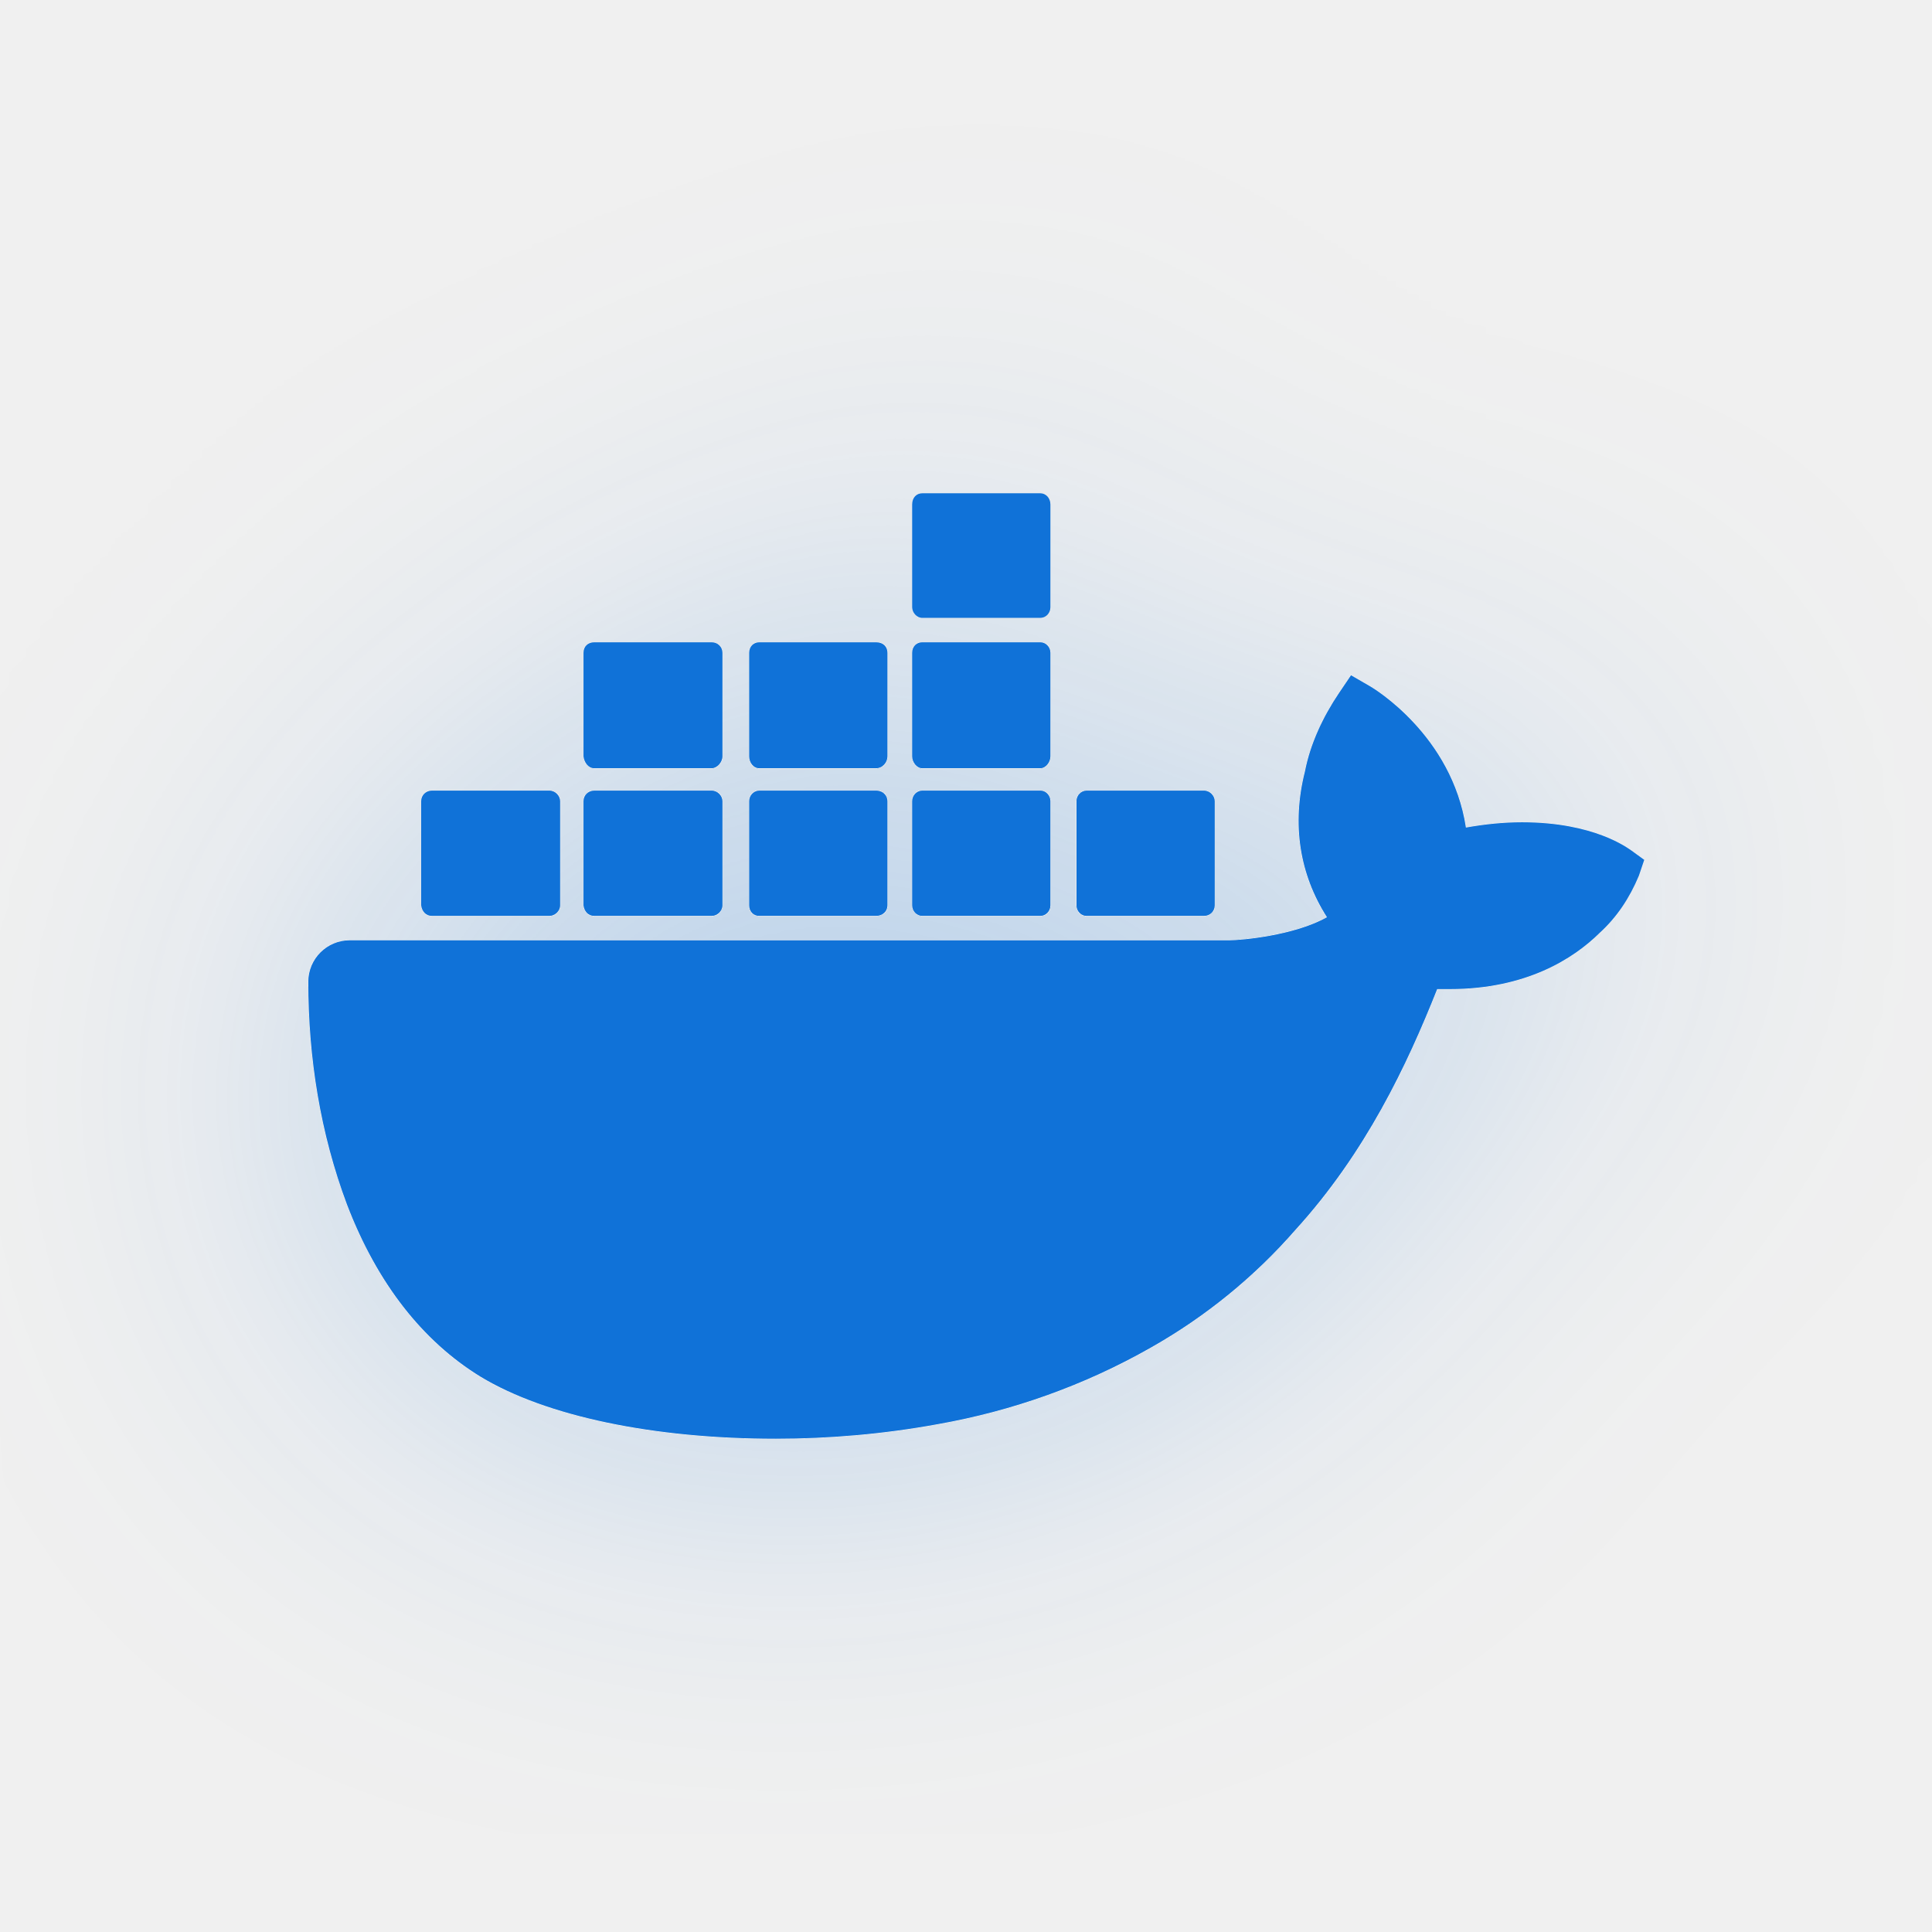
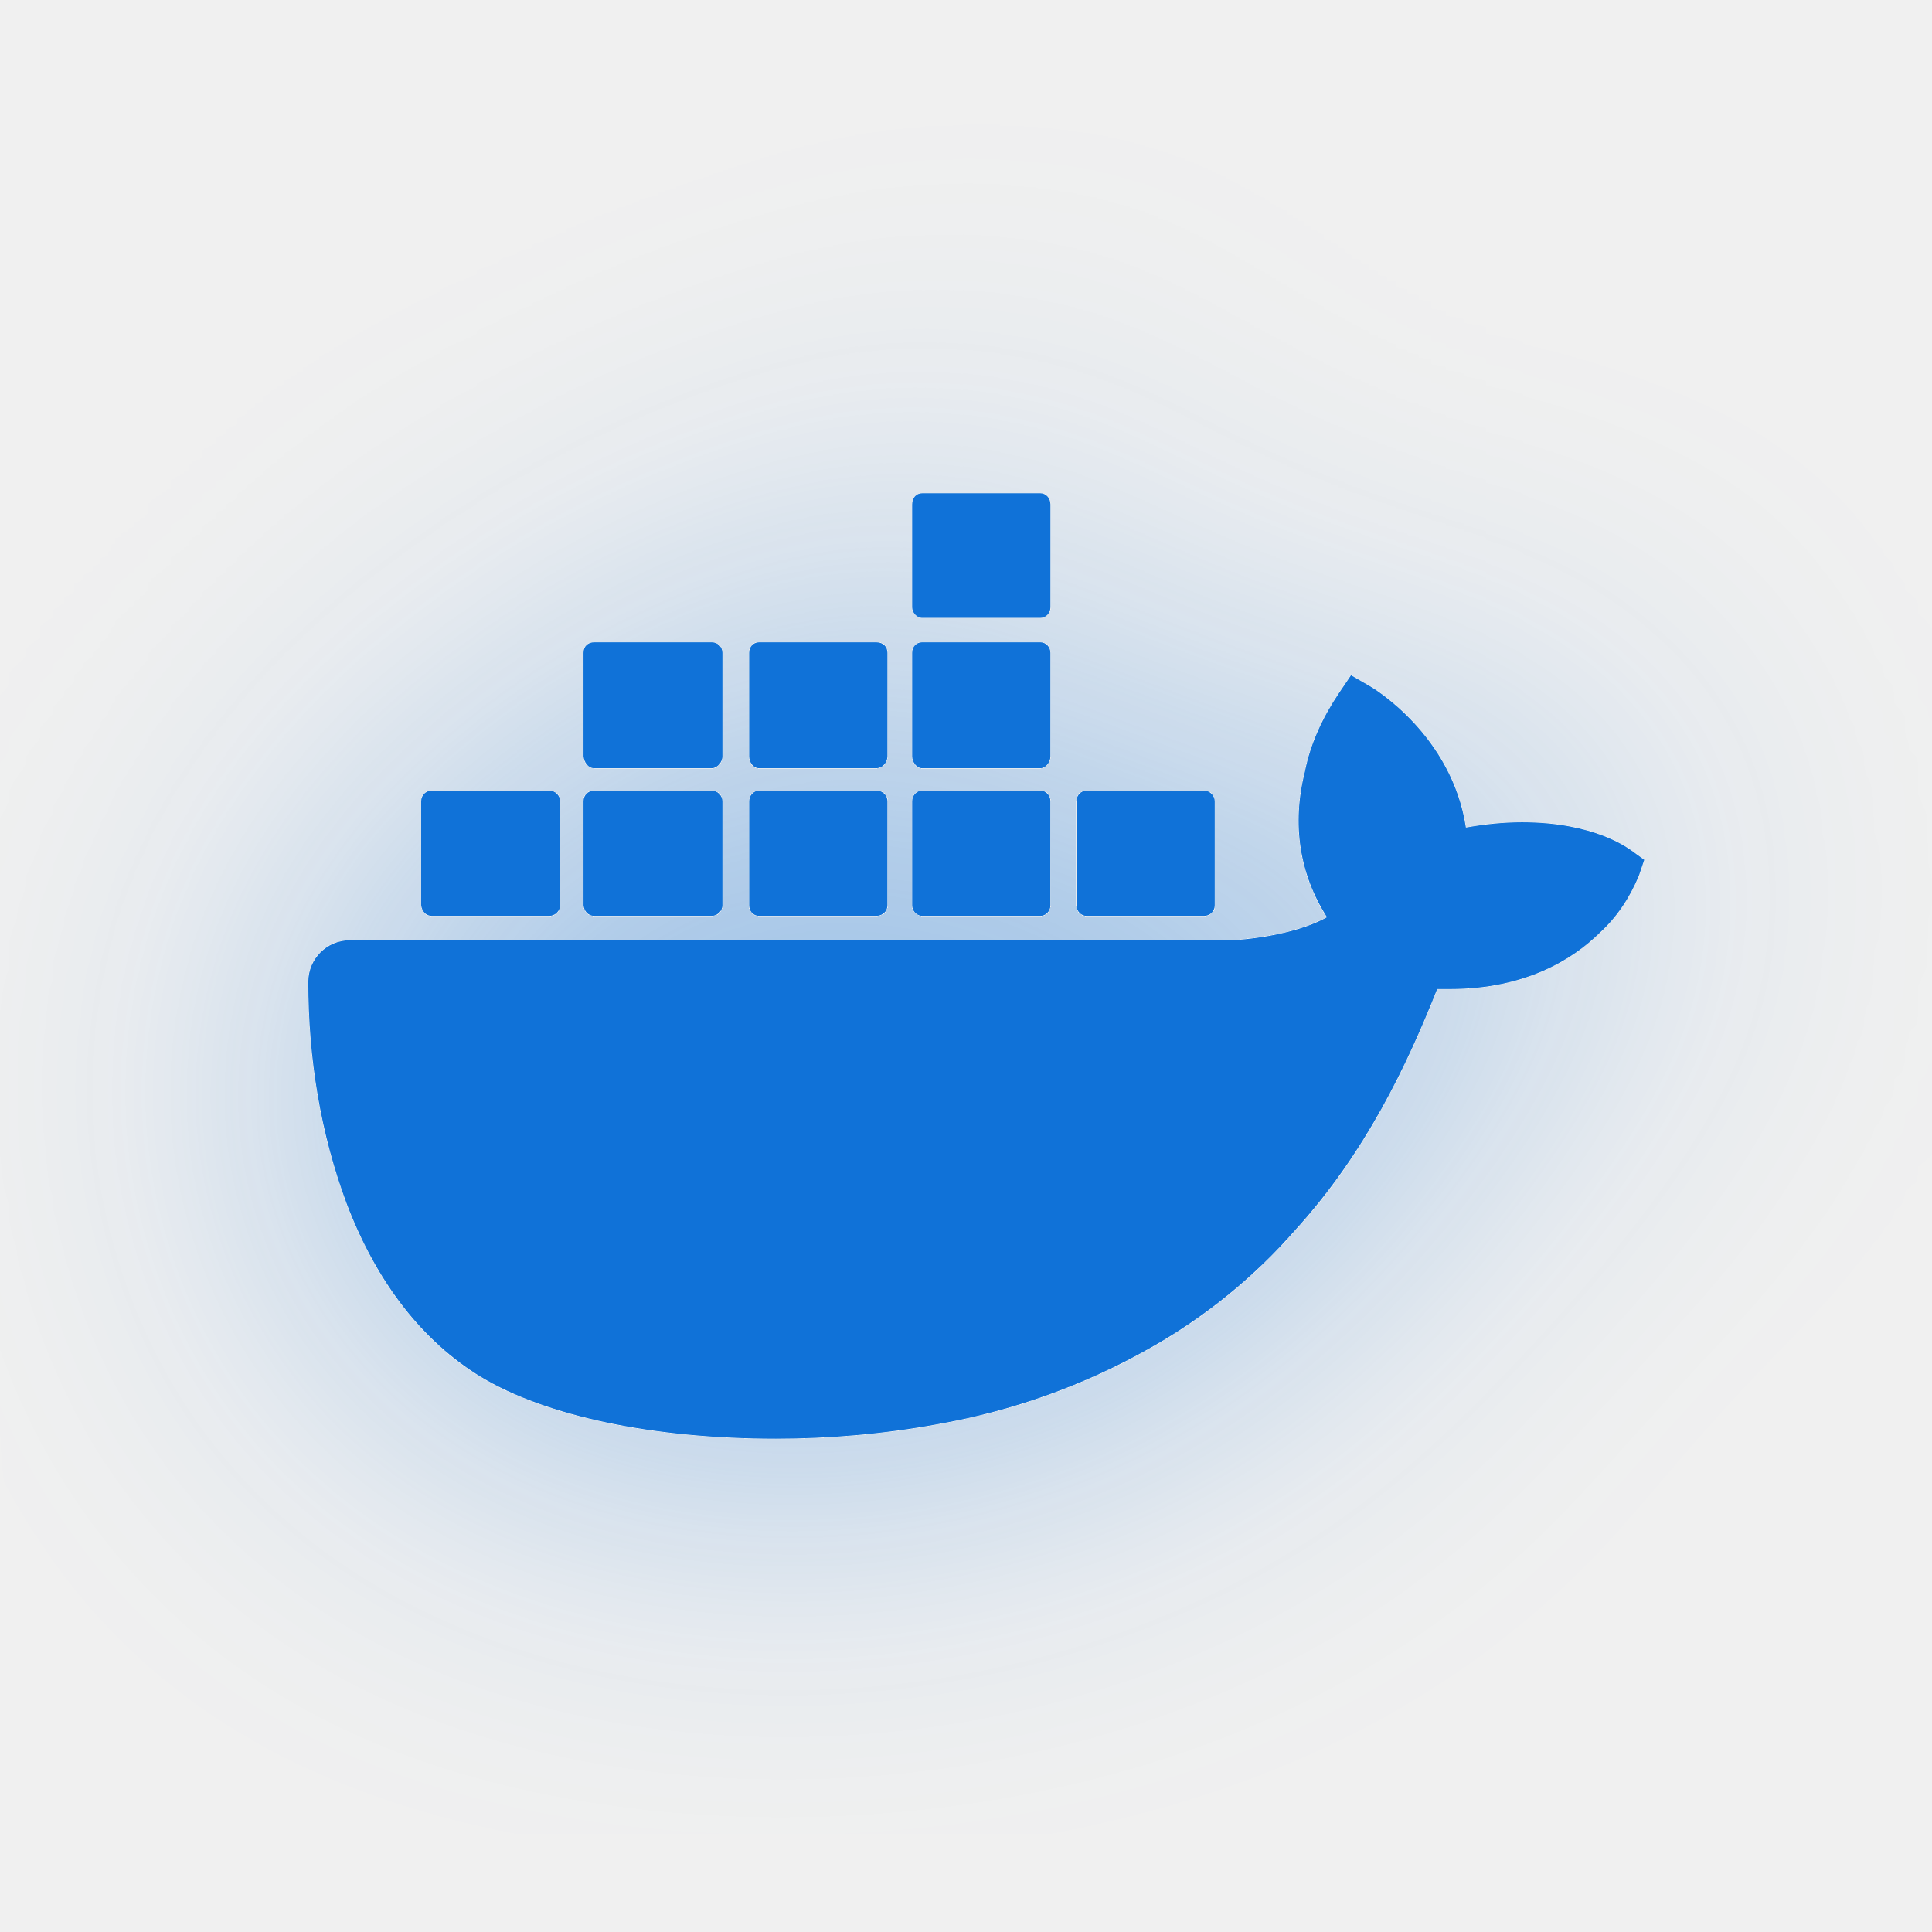
<svg xmlns="http://www.w3.org/2000/svg" width="94" height="94" viewBox="0 0 94 94" fill="none">
  <g clip-path="url(#clip0_176_231)">
    <g filter="url(#filter0_d_176_231)">
      <path d="M79.382 41.386C79.188 41.258 77.562 40.007 74.052 40.007C73.142 40.007 72.233 40.103 71.323 40.264C70.64 35.773 66.838 33.495 66.675 33.399L65.733 32.854L65.147 33.72C64.368 34.874 63.75 36.19 63.49 37.537C62.84 40.103 63.23 42.541 64.562 44.626C62.97 45.524 60.37 45.749 59.818 45.749H17.015C15.91 45.749 15 46.647 15 47.77C15 51.459 15.585 55.148 16.885 58.612C18.348 62.43 20.558 65.252 23.385 66.985C26.57 68.909 31.802 70 37.75 70C40.318 70 42.983 69.775 45.615 69.294C49.255 68.653 52.765 67.402 55.983 65.573C58.647 64.069 61.032 62.127 63.035 59.831C66.448 56.078 68.463 51.812 69.925 48.123H70.543C74.248 48.123 76.555 46.647 77.823 45.396C78.668 44.626 79.285 43.696 79.74 42.605L80 41.835L79.382 41.386ZM21.012 44.562H26.733C26.992 44.562 27.253 44.337 27.253 44.049V38.98C27.253 38.724 27.025 38.467 26.733 38.467H21.012C20.72 38.467 20.492 38.692 20.492 38.98V44.049C20.525 44.337 20.72 44.562 21.012 44.562ZM28.91 44.562H34.63C34.89 44.562 35.15 44.337 35.15 44.049V38.98C35.15 38.724 34.922 38.467 34.63 38.467H28.91C28.617 38.467 28.39 38.692 28.39 38.98V44.049C28.422 44.337 28.617 44.562 28.91 44.562ZM36.938 44.562H42.625C42.95 44.562 43.178 44.337 43.178 44.049V38.98C43.178 38.724 42.983 38.467 42.625 38.467H36.938C36.678 38.467 36.45 38.692 36.45 38.98V44.049C36.45 44.337 36.645 44.562 36.938 44.562ZM44.867 44.562H50.62C50.88 44.562 51.108 44.337 51.108 44.049V38.98C51.108 38.724 50.913 38.467 50.62 38.467H44.867C44.608 38.467 44.38 38.692 44.38 38.98V44.049C44.38 44.337 44.608 44.562 44.867 44.562ZM28.91 37.377H34.63C34.89 37.377 35.15 37.088 35.15 36.799V31.763C35.15 31.474 34.922 31.25 34.63 31.25H28.91C28.617 31.25 28.39 31.442 28.39 31.763V36.799C28.422 37.088 28.617 37.377 28.91 37.377ZM36.938 37.377H42.625C42.95 37.377 43.178 37.088 43.178 36.799V31.763C43.178 31.474 42.983 31.25 42.625 31.25H36.938C36.678 31.25 36.45 31.442 36.45 31.763V36.799C36.45 37.088 36.645 37.377 36.938 37.377ZM44.867 37.377H50.62C50.88 37.377 51.108 37.088 51.108 36.799V31.763C51.108 31.474 50.88 31.25 50.62 31.25H44.867C44.608 31.25 44.38 31.442 44.38 31.763V36.799C44.38 37.088 44.608 37.377 44.867 37.377ZM44.867 30.063H50.62C50.88 30.063 51.108 29.838 51.108 29.549V24.545C51.108 24.224 50.88 24 50.62 24H44.867C44.608 24 44.38 24.192 44.38 24.545V29.549C44.38 29.806 44.608 30.063 44.867 30.063ZM52.862 44.562H58.583C58.875 44.562 59.102 44.337 59.102 44.049V38.98C59.102 38.724 58.875 38.467 58.583 38.467H52.862C52.602 38.467 52.375 38.692 52.375 38.98V44.049C52.375 44.337 52.602 44.562 52.862 44.562Z" fill="#1072D8" />
    </g>
  </g>
  <defs>
    <filter id="filter0_d_176_231" x="-4.2" y="4.8" width="103.4" height="84.4" filterUnits="userSpaceOnUse" color-interpolation-filters="sRGB">
      <feFlood flood-opacity="0" result="BackgroundImageFix" />
      <feColorMatrix in="SourceAlpha" type="matrix" values="0 0 0 0 0 0 0 0 0 0 0 0 0 0 0 0 0 0 127 0" result="hardAlpha" />
      <feOffset />
      <feGaussianBlur stdDeviation="9.6" />
      <feComposite in2="hardAlpha" operator="out" />
-       <feColorMatrix type="matrix" values="0 0 0 0 0.063 0 0 0 0 0.447 0 0 0 0 0.847 0 0 0 0.25 0" />
+       <feColorMatrix type="matrix" values="0 0 0 0 0.063 0 0 0 0 0.447 0 0 0 0 0.847 0 0 0 0.4 0" />
      <feBlend mode="normal" in2="BackgroundImageFix" result="effect1_dropShadow_176_231" />
      <feBlend mode="normal" in="SourceGraphic" in2="effect1_dropShadow_176_231" result="shape" />
    </filter>
    <clipPath id="clip0_176_231">
      <rect width="94" height="94" rx="25" fill="white" />
    </clipPath>
  </defs>
</svg>
